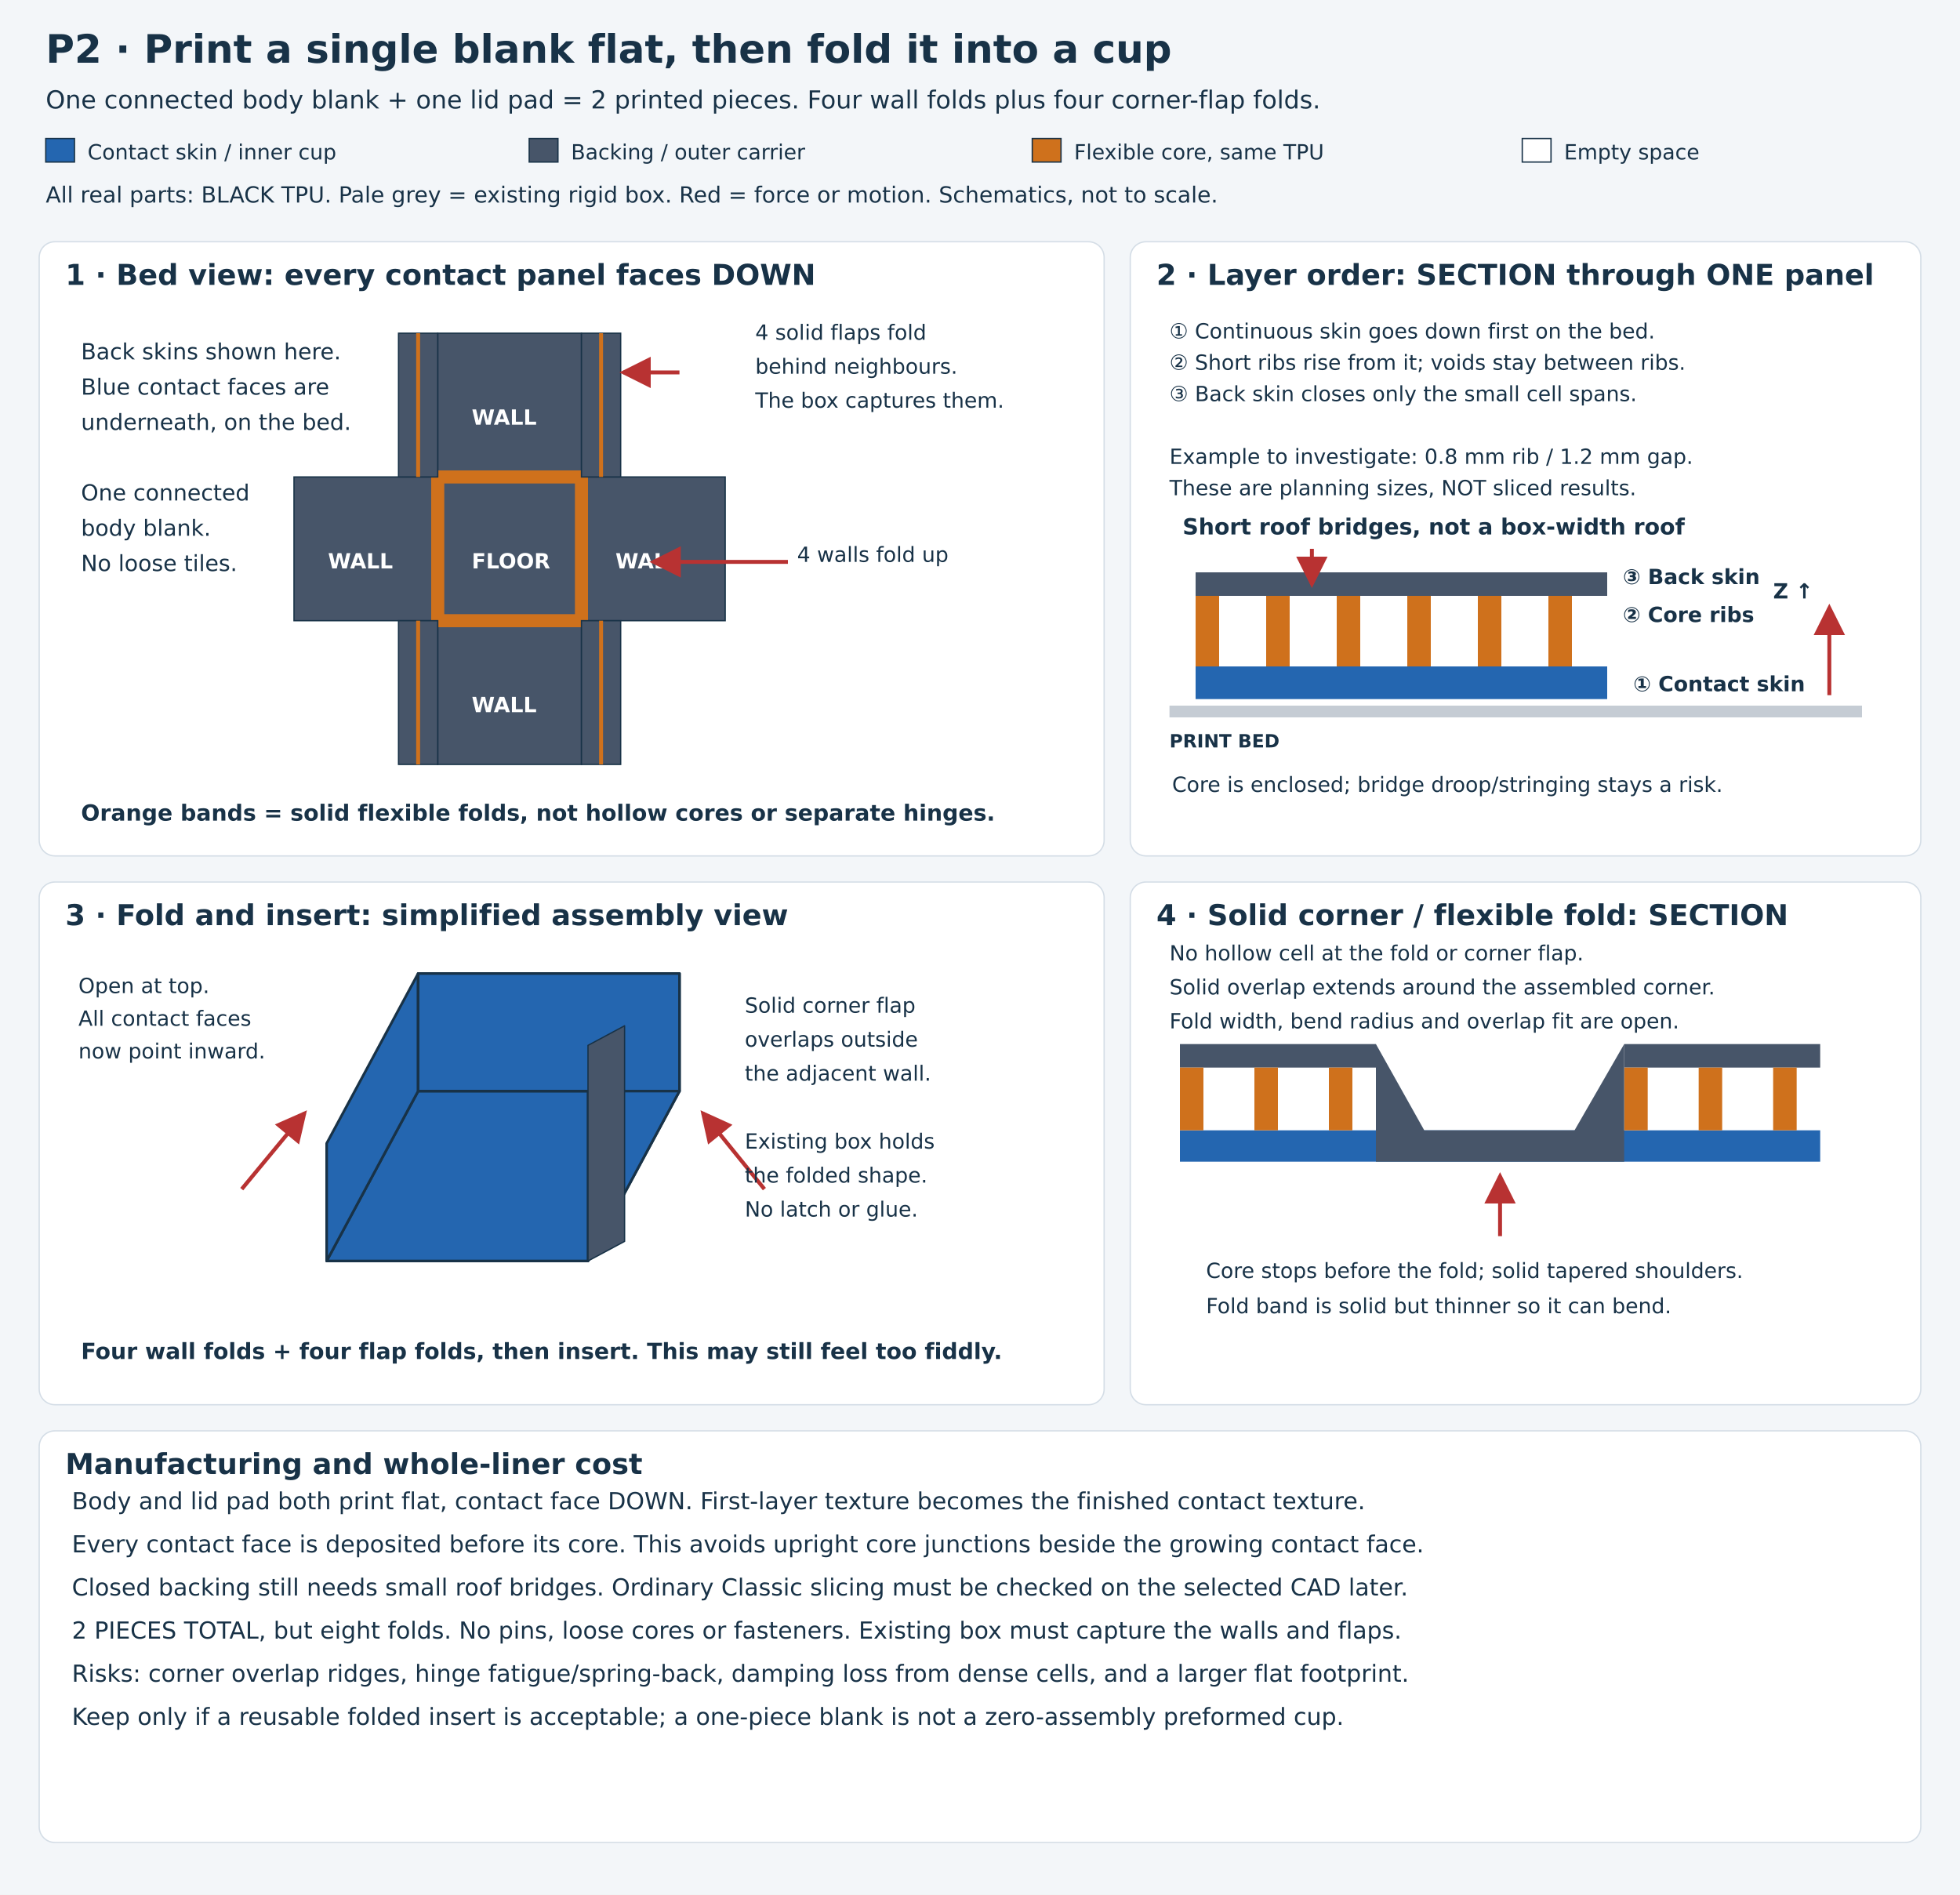
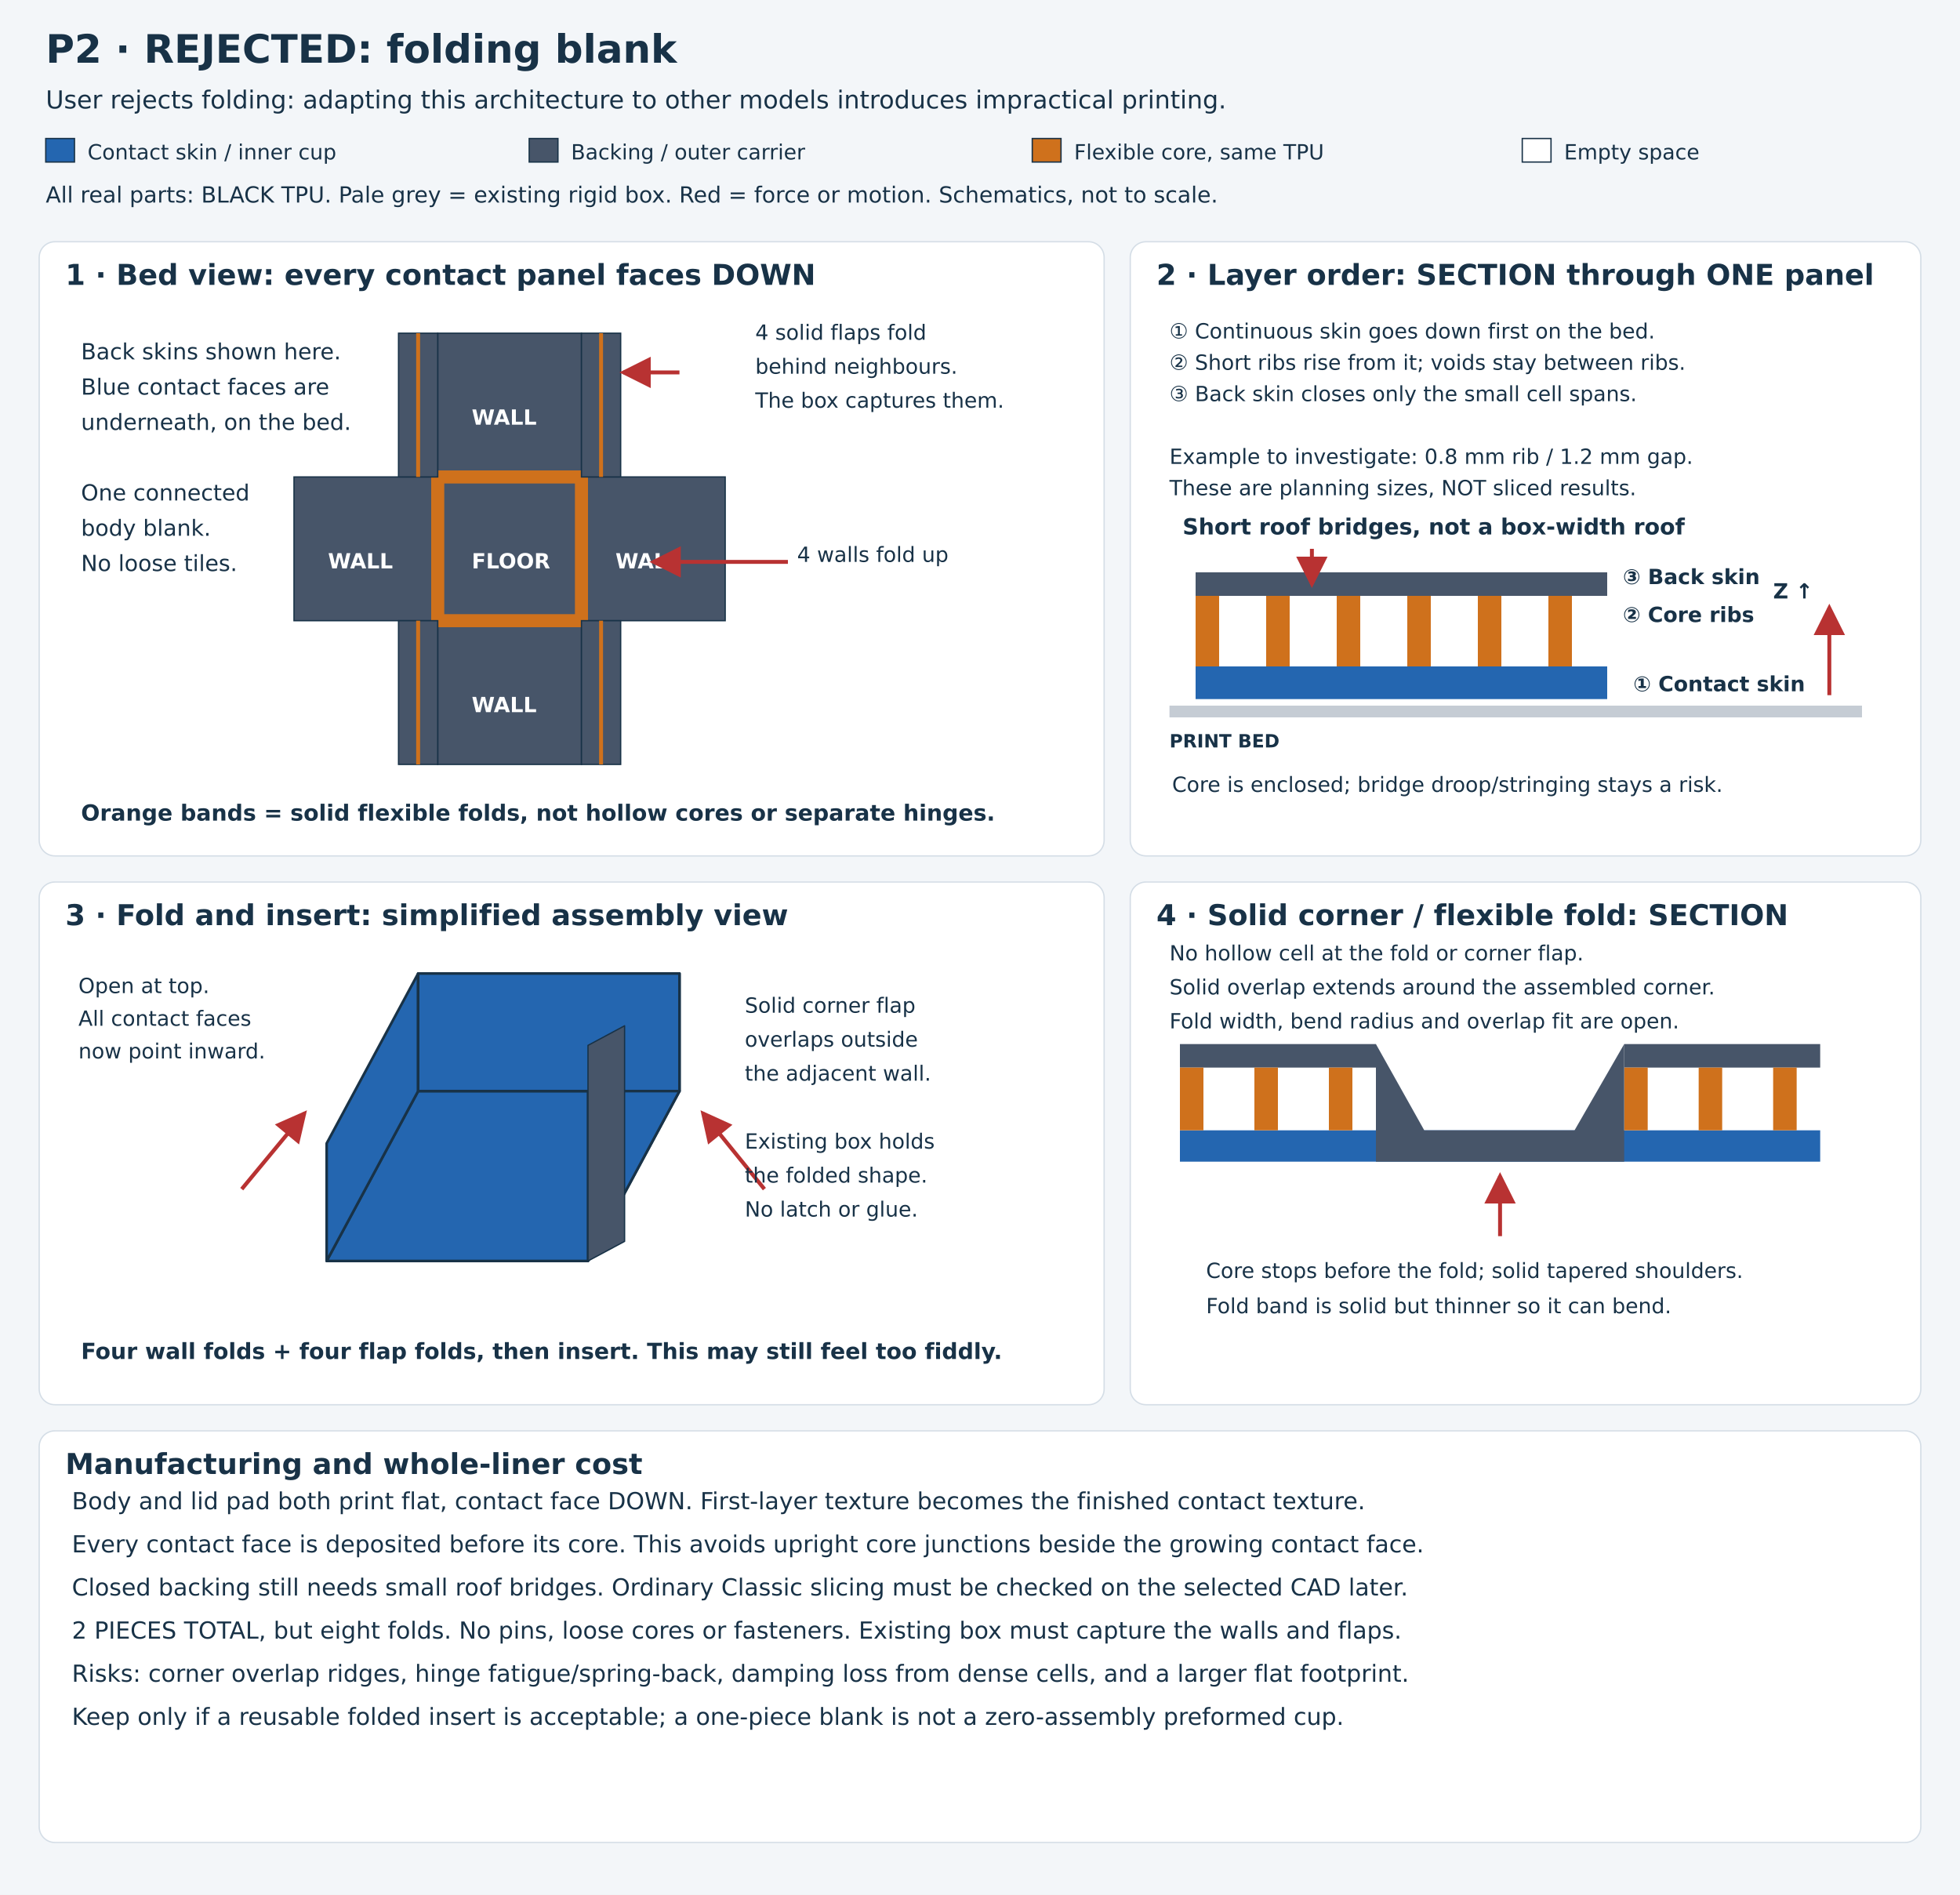
<svg xmlns="http://www.w3.org/2000/svg" width="1500" height="1450" viewBox="0 0 1500 1450" role="img" aria-labelledby="title desc">
  <defs>
    <marker id="arr" markerWidth="8" markerHeight="8" refX="7" refY="4" orient="auto">
      <path d="M0 0L8 4L0 8" fill="#b83232" />
    </marker>
  </defs>
  <g font-family="DejaVu Sans,sans-serif">
    <rect width="1500" height="1450" fill="#f3f6f9" />
-     <text x="35" y="48" font-size="30" fill="#183247" font-weight="700">P2 · Print a single blank flat, then fold it into a cup</text>
-     <text x="35" y="83" font-size="19" fill="#183247">One connected body blank + one lid pad = 2 printed pieces. Four wall folds plus four corner-flap folds.</text>
+     <text x="35" y="48" font-size="30" fill="#183247" font-weight="700">P2 · REJECTED: folding blank</text>
+     <text x="35" y="83" font-size="19" fill="#183247">User rejects folding: adapting this architecture to other models introduces impractical printing.</text>
    <rect x="35" y="106" width="22" height="18" rx="0" fill="#2466b0" stroke="#183247" />
    <text x="67" y="122" font-size="16" fill="#183247">Contact skin / inner cup</text>
    <rect x="405" y="106" width="22" height="18" rx="0" fill="#475569" stroke="#183247" />
    <text x="437" y="122" font-size="16" fill="#183247">Backing / outer carrier</text>
    <rect x="790" y="106" width="22" height="18" rx="0" fill="#cf711c" stroke="#183247" />
    <text x="822" y="122" font-size="16" fill="#183247">Flexible core, same TPU</text>
    <rect x="1165" y="106" width="22" height="18" rx="0" fill="white" stroke="#183247" />
    <text x="1197" y="122" font-size="16" fill="#183247">Empty space</text>
    <text x="35" y="155" font-size="17" fill="#183247">All real parts: BLACK TPU. Pale grey = existing rigid box. Red = force or motion. Schematics, not to scale.</text>
    <rect x="30" y="185" width="815" height="470" rx="12" fill="white" stroke="#d4dde6" />
    <text x="50" y="218" font-size="22" fill="#183247" font-weight="700">1 · Bed view: every contact panel faces DOWN</text>
    <rect x="335" y="365" width="110" height="110" rx="0" fill="#475569" stroke="#183247" />
    <text x="361" y="435" font-size="16" fill="white" font-weight="700">FLOOR</text>
    <rect x="335" y="255" width="110" height="110" rx="0" fill="#475569" stroke="#183247" />
    <text x="361" y="325" font-size="16" fill="white" font-weight="700">WALL</text>
    <rect x="335" y="475" width="110" height="110" rx="0" fill="#475569" stroke="#183247" />
    <text x="361" y="545" font-size="16" fill="white" font-weight="700">WALL</text>
    <rect x="225" y="365" width="110" height="110" rx="0" fill="#475569" stroke="#183247" />
    <text x="251" y="435" font-size="16" fill="white" font-weight="700">WALL</text>
    <rect x="445" y="365" width="110" height="110" rx="0" fill="#475569" stroke="#183247" />
    <text x="471" y="435" font-size="16" fill="white" font-weight="700">WALL</text>
    <rect x="335" y="360" width="110" height="10" rx="0" fill="#cf711c" stroke="none" />
    <rect x="335" y="470" width="110" height="10" rx="0" fill="#cf711c" stroke="none" />
    <rect x="330" y="365" width="10" height="110" rx="0" fill="#cf711c" stroke="none" />
    <rect x="440" y="365" width="10" height="110" rx="0" fill="#cf711c" stroke="none" />
    <rect x="305" y="255" width="30" height="110" rx="0" fill="#475569" stroke="#183247" />
    <path d="M320 255V365" fill="none" stroke="#cf711c" stroke-width="3" stroke-linejoin="round" />
    <rect x="445" y="255" width="30" height="110" rx="0" fill="#475569" stroke="#183247" />
    <path d="M460 255V365" fill="none" stroke="#cf711c" stroke-width="3" stroke-linejoin="round" />
    <rect x="305" y="475" width="30" height="110" rx="0" fill="#475569" stroke="#183247" />
    <path d="M320 475V585" fill="none" stroke="#cf711c" stroke-width="3" stroke-linejoin="round" />
    <rect x="445" y="475" width="30" height="110" rx="0" fill="#475569" stroke="#183247" />
    <path d="M460 475V585" fill="none" stroke="#cf711c" stroke-width="3" stroke-linejoin="round" />
    <text x="62" y="275" font-size="17" fill="#183247">Back skins shown here.</text>
    <text x="62" y="302" font-size="17" fill="#183247">Blue contact faces are</text>
    <text x="62" y="329" font-size="17" fill="#183247">underneath, on the bed.</text>
    <text x="62" y="356" font-size="17" fill="#183247" />
    <text x="62" y="383" font-size="17" fill="#183247">One connected</text>
    <text x="62" y="410" font-size="17" fill="#183247">body blank.</text>
    <text x="62" y="437" font-size="17" fill="#183247">No loose tiles.</text>
    <path d="M603 430L500 430" fill="none" stroke="#b83232" stroke-width="3" marker-end="url(#arr)" />
    <text x="610" y="430" font-size="16" fill="#183247">4 walls fold up</text>
    <path d="M520 285L477 285" fill="none" stroke="#b83232" stroke-width="3" marker-end="url(#arr)" />
    <text x="578" y="260" font-size="16" fill="#183247">4 solid flaps fold</text>
    <text x="578" y="286" font-size="16" fill="#183247">behind neighbours.</text>
    <text x="578" y="312" font-size="16" fill="#183247">The box captures them.</text>
    <text x="62" y="628" font-size="17" fill="#183247" font-weight="700">Orange bands = solid flexible folds, not hollow cores or separate hinges.</text>
    <rect x="865" y="185" width="605" height="470" rx="12" fill="white" stroke="#d4dde6" />
    <text x="885" y="218" font-size="22" fill="#183247" font-weight="700">2 · Layer order: SECTION through ONE panel</text>
    <rect x="895" y="540" width="530" height="9" rx="0" fill="#c5ccd4" stroke="none" />
    <text x="895" y="572" font-size="14" fill="#183247" font-weight="700">PRINT BED</text>
    <path d="M1400 532L1400 465" fill="none" stroke="#b83232" stroke-width="3" marker-end="url(#arr)" />
    <text x="1357" y="458" font-size="16" fill="#183247" font-weight="700">Z ↑</text>
    <rect x="915" y="510" width="315" height="25" rx="0" fill="#2466b0" stroke="none" />
    <text x="1250" y="529" font-size="16" fill="#183247" font-weight="700">① Contact skin</text>
    <rect x="915" y="456" width="18" height="54" rx="0" fill="#cf711c" stroke="none" />
    <rect x="969" y="456" width="18" height="54" rx="0" fill="#cf711c" stroke="none" />
    <rect x="1023" y="456" width="18" height="54" rx="0" fill="#cf711c" stroke="none" />
    <rect x="1077" y="456" width="18" height="54" rx="0" fill="#cf711c" stroke="none" />
    <rect x="1131" y="456" width="18" height="54" rx="0" fill="#cf711c" stroke="none" />
    <rect x="1185" y="456" width="18" height="54" rx="0" fill="#cf711c" stroke="none" />
    <text x="1242" y="476" font-size="16" fill="#183247" font-weight="700">② Core ribs</text>
    <rect x="915" y="438" width="315" height="18" rx="0" fill="#475569" stroke="none" />
    <text x="1242" y="447" font-size="16" fill="#183247" font-weight="700">③ Back skin</text>
    <path d="M1004 420L1004 447" fill="none" stroke="#b83232" stroke-width="3" marker-end="url(#arr)" />
    <text x="905" y="409" font-size="17" fill="#183247" font-weight="700">Short roof bridges, not a box-width roof</text>
    <text x="895" y="259" font-size="16" fill="#183247">① Continuous skin goes down first on the bed.</text>
    <text x="895" y="283" font-size="16" fill="#183247">② Short ribs rise from it; voids stay between ribs.</text>
    <text x="895" y="307" font-size="16" fill="#183247">③ Back skin closes only the small cell spans.</text>
    <text x="895" y="331" font-size="16" fill="#183247" />
    <text x="895" y="355" font-size="16" fill="#183247">Example to investigate: 0.8 mm rib / 1.2 mm gap.</text>
    <text x="895" y="379" font-size="16" fill="#183247">These are planning sizes, NOT sliced results.</text>
    <text x="897" y="606" font-size="16" fill="#183247">Core is enclosed; bridge droop/stringing stays a risk.</text>
    <rect x="30" y="675" width="815" height="400" rx="12" fill="white" stroke="#d4dde6" />
    <text x="50" y="708" font-size="22" fill="#183247" font-weight="700">3 · Fold and insert: simplified assembly view</text>
    <path d="M250 965L450 965L520 835L320 835Z" fill="#2466b0" stroke="#183247" stroke-width="2" stroke-linejoin="round" />
    <path d="M250 965L250 875L320 745L320 835Z" fill="#2466b0" stroke="#183247" stroke-width="2" stroke-linejoin="round" />
    <path d="M450 965L450 800L520 745L520 835Z" fill="#2466b0" stroke="#183247" stroke-width="2" stroke-linejoin="round" />
    <path d="M320 835L320 745L520 745L520 835Z" fill="#2466b0" stroke="#183247" stroke-width="2" stroke-linejoin="round" />
    <path d="M450 965L450 800L478 785L478 950Z" fill="#475569" stroke="#183247" stroke-width="1" stroke-linejoin="round" />
    <path d="M185 910L233 852" fill="none" stroke="#b83232" stroke-width="3" marker-end="url(#arr)" />
    <path d="M585 910L538 852" fill="none" stroke="#b83232" stroke-width="3" marker-end="url(#arr)" />
    <text x="60" y="760" font-size="16" fill="#183247">Open at top.</text>
    <text x="60" y="785" font-size="16" fill="#183247">All contact faces</text>
    <text x="60" y="810" font-size="16" fill="#183247">now point inward.</text>
    <text x="570" y="775" font-size="16" fill="#183247">Solid corner flap</text>
    <text x="570" y="801" font-size="16" fill="#183247">overlaps outside</text>
    <text x="570" y="827" font-size="16" fill="#183247">the adjacent wall.</text>
    <text x="570" y="853" font-size="16" fill="#183247" />
    <text x="570" y="879" font-size="16" fill="#183247">Existing box holds</text>
    <text x="570" y="905" font-size="16" fill="#183247">the folded shape.</text>
    <text x="570" y="931" font-size="16" fill="#183247">No latch or glue.</text>
    <text x="62" y="1040" font-size="17" fill="#183247" font-weight="700">Four wall folds + four flap folds, then insert. This may still feel too fiddly.</text>
    <rect x="865" y="675" width="605" height="400" rx="12" fill="white" stroke="#d4dde6" />
    <text x="885" y="708" font-size="22" fill="#183247" font-weight="700">4 · Solid corner / flexible fold: SECTION</text>
    <rect x="903" y="865" width="490" height="24" rx="0" fill="#2466b0" stroke="none" />
    <rect x="903" y="799" width="150" height="18" rx="0" fill="#475569" stroke="none" />
    <rect x="1243" y="799" width="150" height="18" rx="0" fill="#475569" stroke="none" />
    <rect x="903" y="817" width="18" height="48" rx="0" fill="#cf711c" stroke="none" />
    <rect x="960" y="817" width="18" height="48" rx="0" fill="#cf711c" stroke="none" />
    <rect x="1017" y="817" width="18" height="48" rx="0" fill="#cf711c" stroke="none" />
    <rect x="1243" y="817" width="18" height="48" rx="0" fill="#cf711c" stroke="none" />
    <rect x="1300" y="817" width="18" height="48" rx="0" fill="#cf711c" stroke="none" />
    <rect x="1357" y="817" width="18" height="48" rx="0" fill="#cf711c" stroke="none" />
    <path d="M1053 799L1090 865H1205L1243 799V889H1053Z" fill="#475569" stroke="none" stroke-width="2" stroke-linejoin="round" />
    <path d="M1148 946L1148 900" fill="none" stroke="#b83232" stroke-width="3" marker-end="url(#arr)" />
    <text x="923" y="978" font-size="16" fill="#183247">Core stops before the fold; solid tapered shoulders.</text>
    <text x="923" y="1005" font-size="16" fill="#183247">Fold band is solid but thinner so it can bend.</text>
    <text x="895" y="735" font-size="16" fill="#183247">No hollow cell at the fold or corner flap.</text>
    <text x="895" y="761" font-size="16" fill="#183247">Solid overlap extends around the assembled corner.</text>
    <text x="895" y="787" font-size="16" fill="#183247">Fold width, bend radius and overlap fit are open.</text>
    <rect x="30" y="1095" width="1440" height="315" rx="12" fill="white" stroke="#d4dde6" />
    <text x="50" y="1128" font-size="22" fill="#183247" font-weight="700">Manufacturing and whole-liner cost</text>
    <text x="55" y="1155" font-size="18" fill="#183247">Body and lid pad both print flat, contact face DOWN. First-layer texture becomes the finished contact texture.</text>
    <text x="55" y="1188" font-size="18" fill="#183247">Every contact face is deposited before its core. This avoids upright core junctions beside the growing contact face.</text>
    <text x="55" y="1221" font-size="18" fill="#183247">Closed backing still needs small roof bridges. Ordinary Classic slicing must be checked on the selected CAD later.</text>
    <text x="55" y="1254" font-size="18" fill="#183247">2 PIECES TOTAL, but eight folds. No pins, loose cores or fasteners. Existing box must capture the walls and flaps.</text>
    <text x="55" y="1287" font-size="18" fill="#183247">Risks: corner overlap ridges, hinge fatigue/spring-back, damping loss from dense cells, and a larger flat footprint.</text>
    <text x="55" y="1320" font-size="18" fill="#183247">Keep only if a reusable folded insert is acceptable; a one-piece blank is not a zero-assembly preformed cup.</text>
  </g>
</svg>
